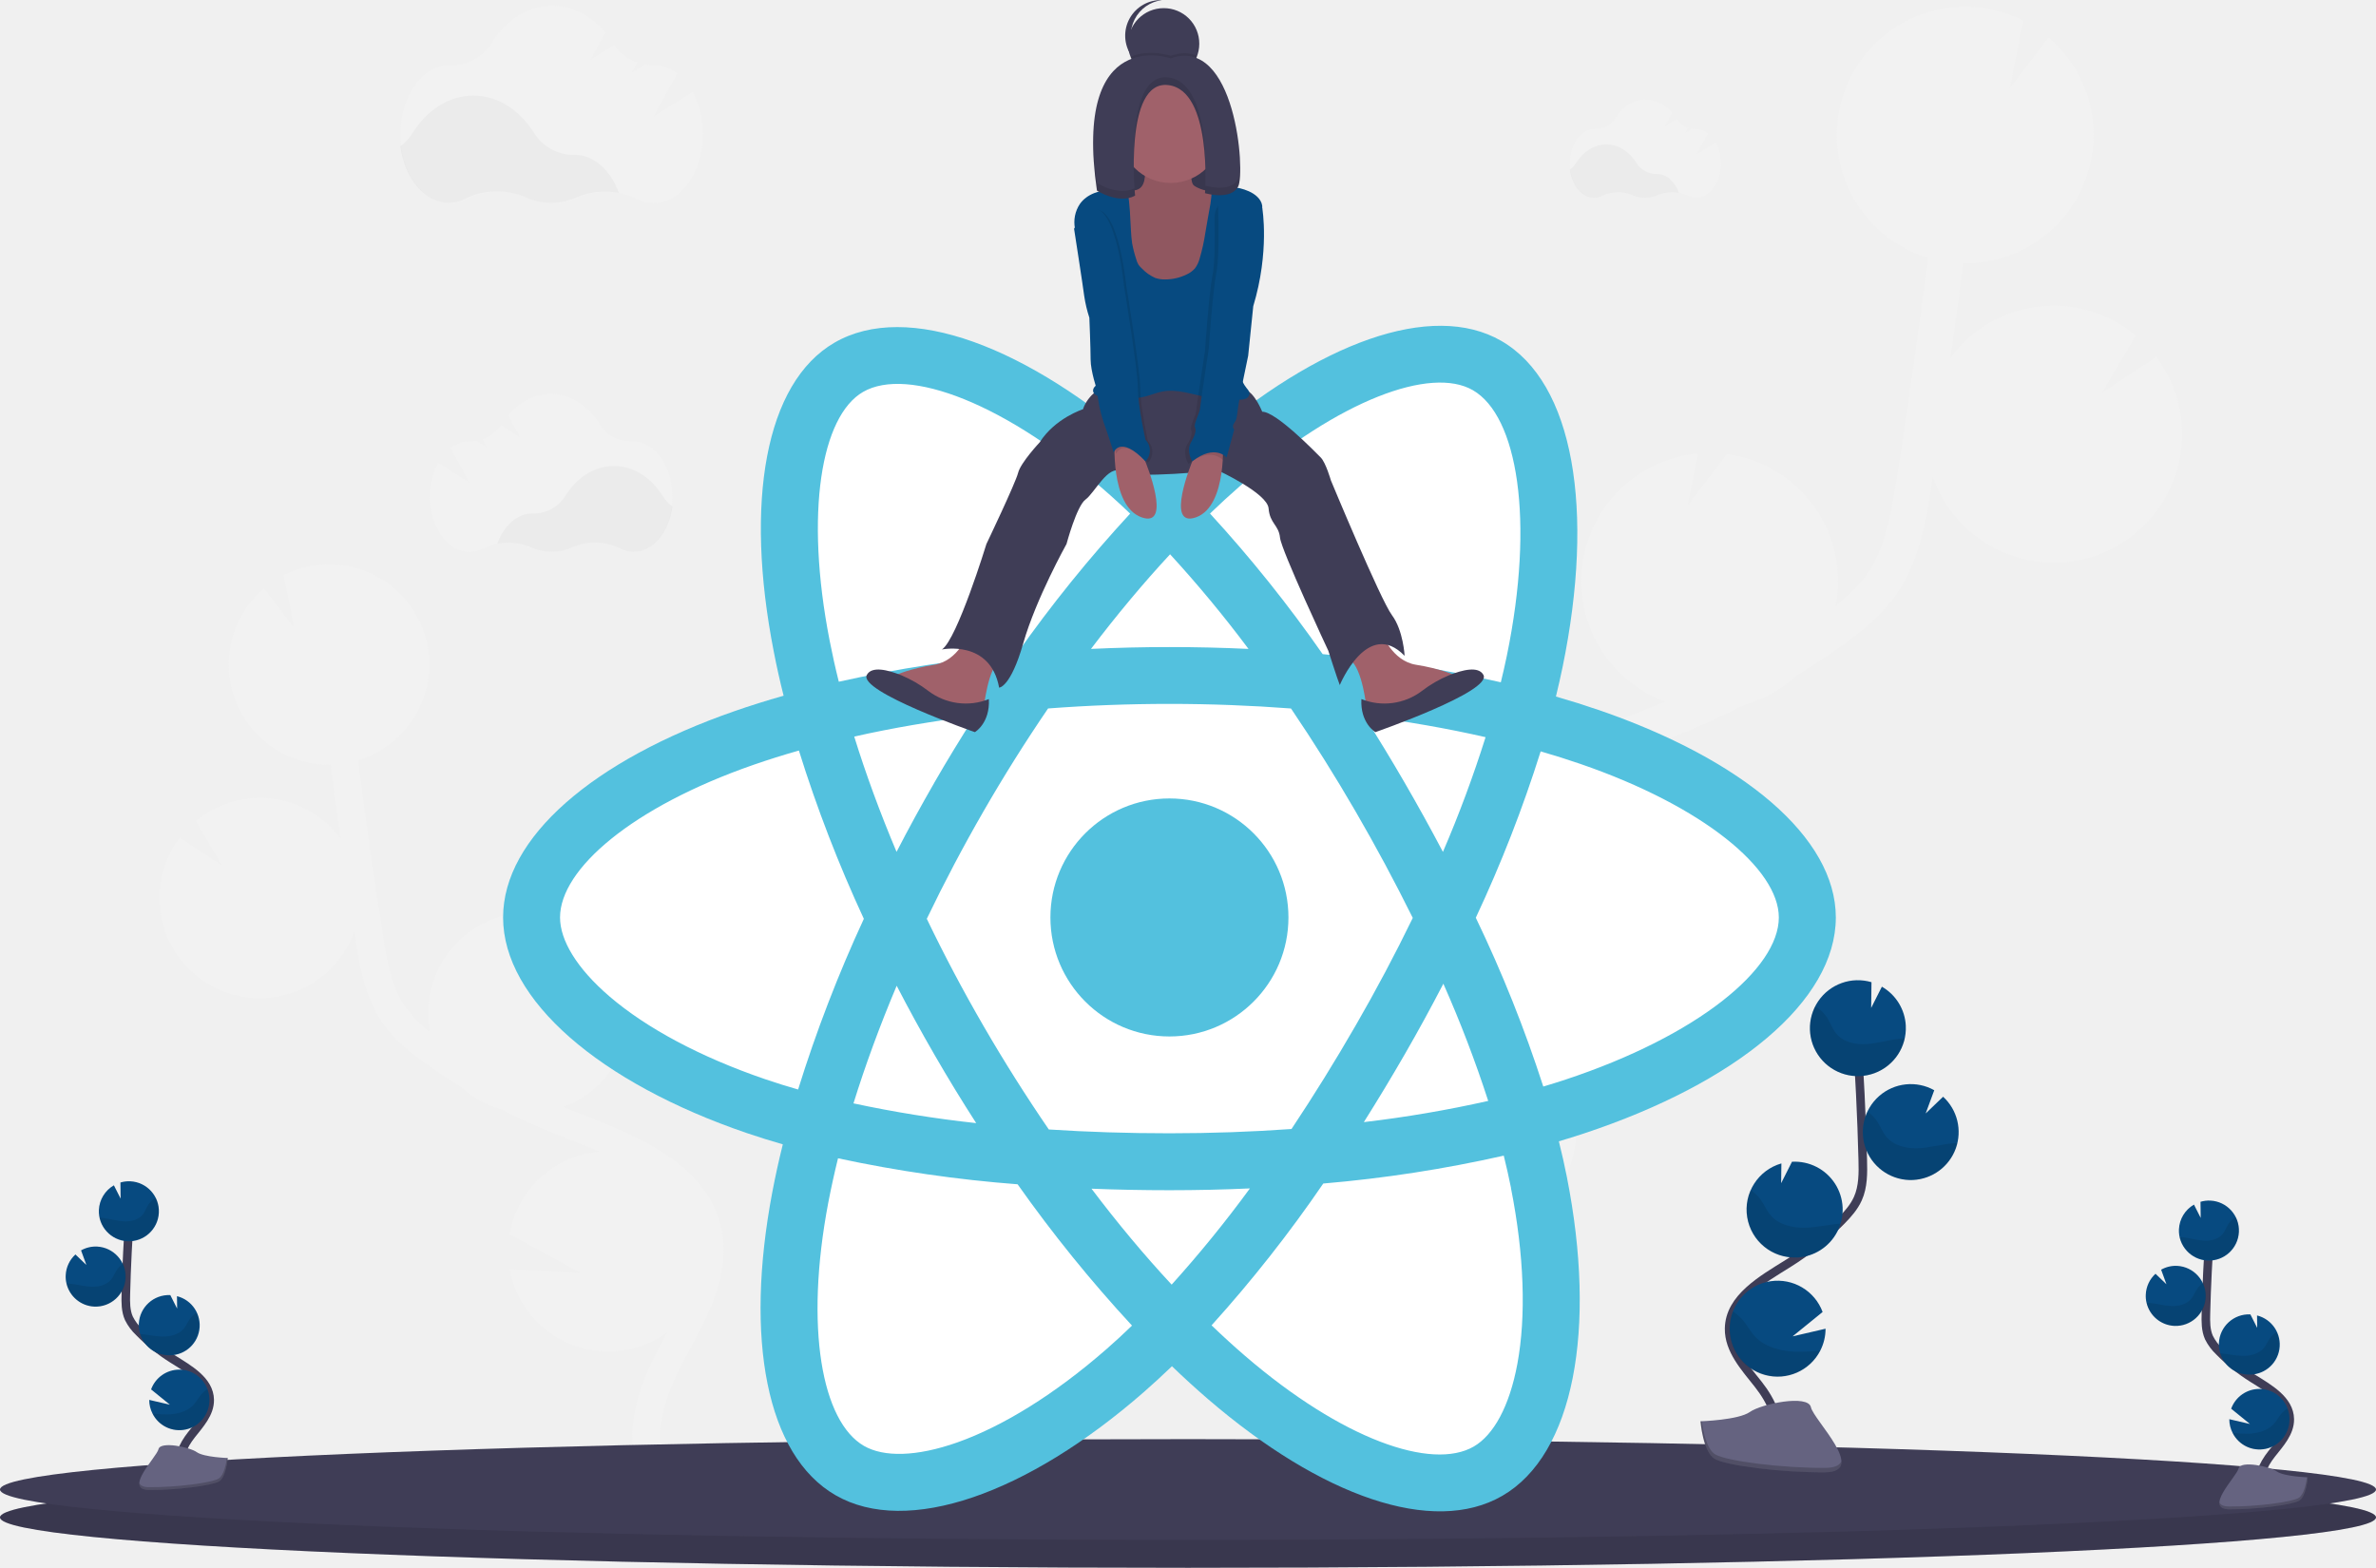
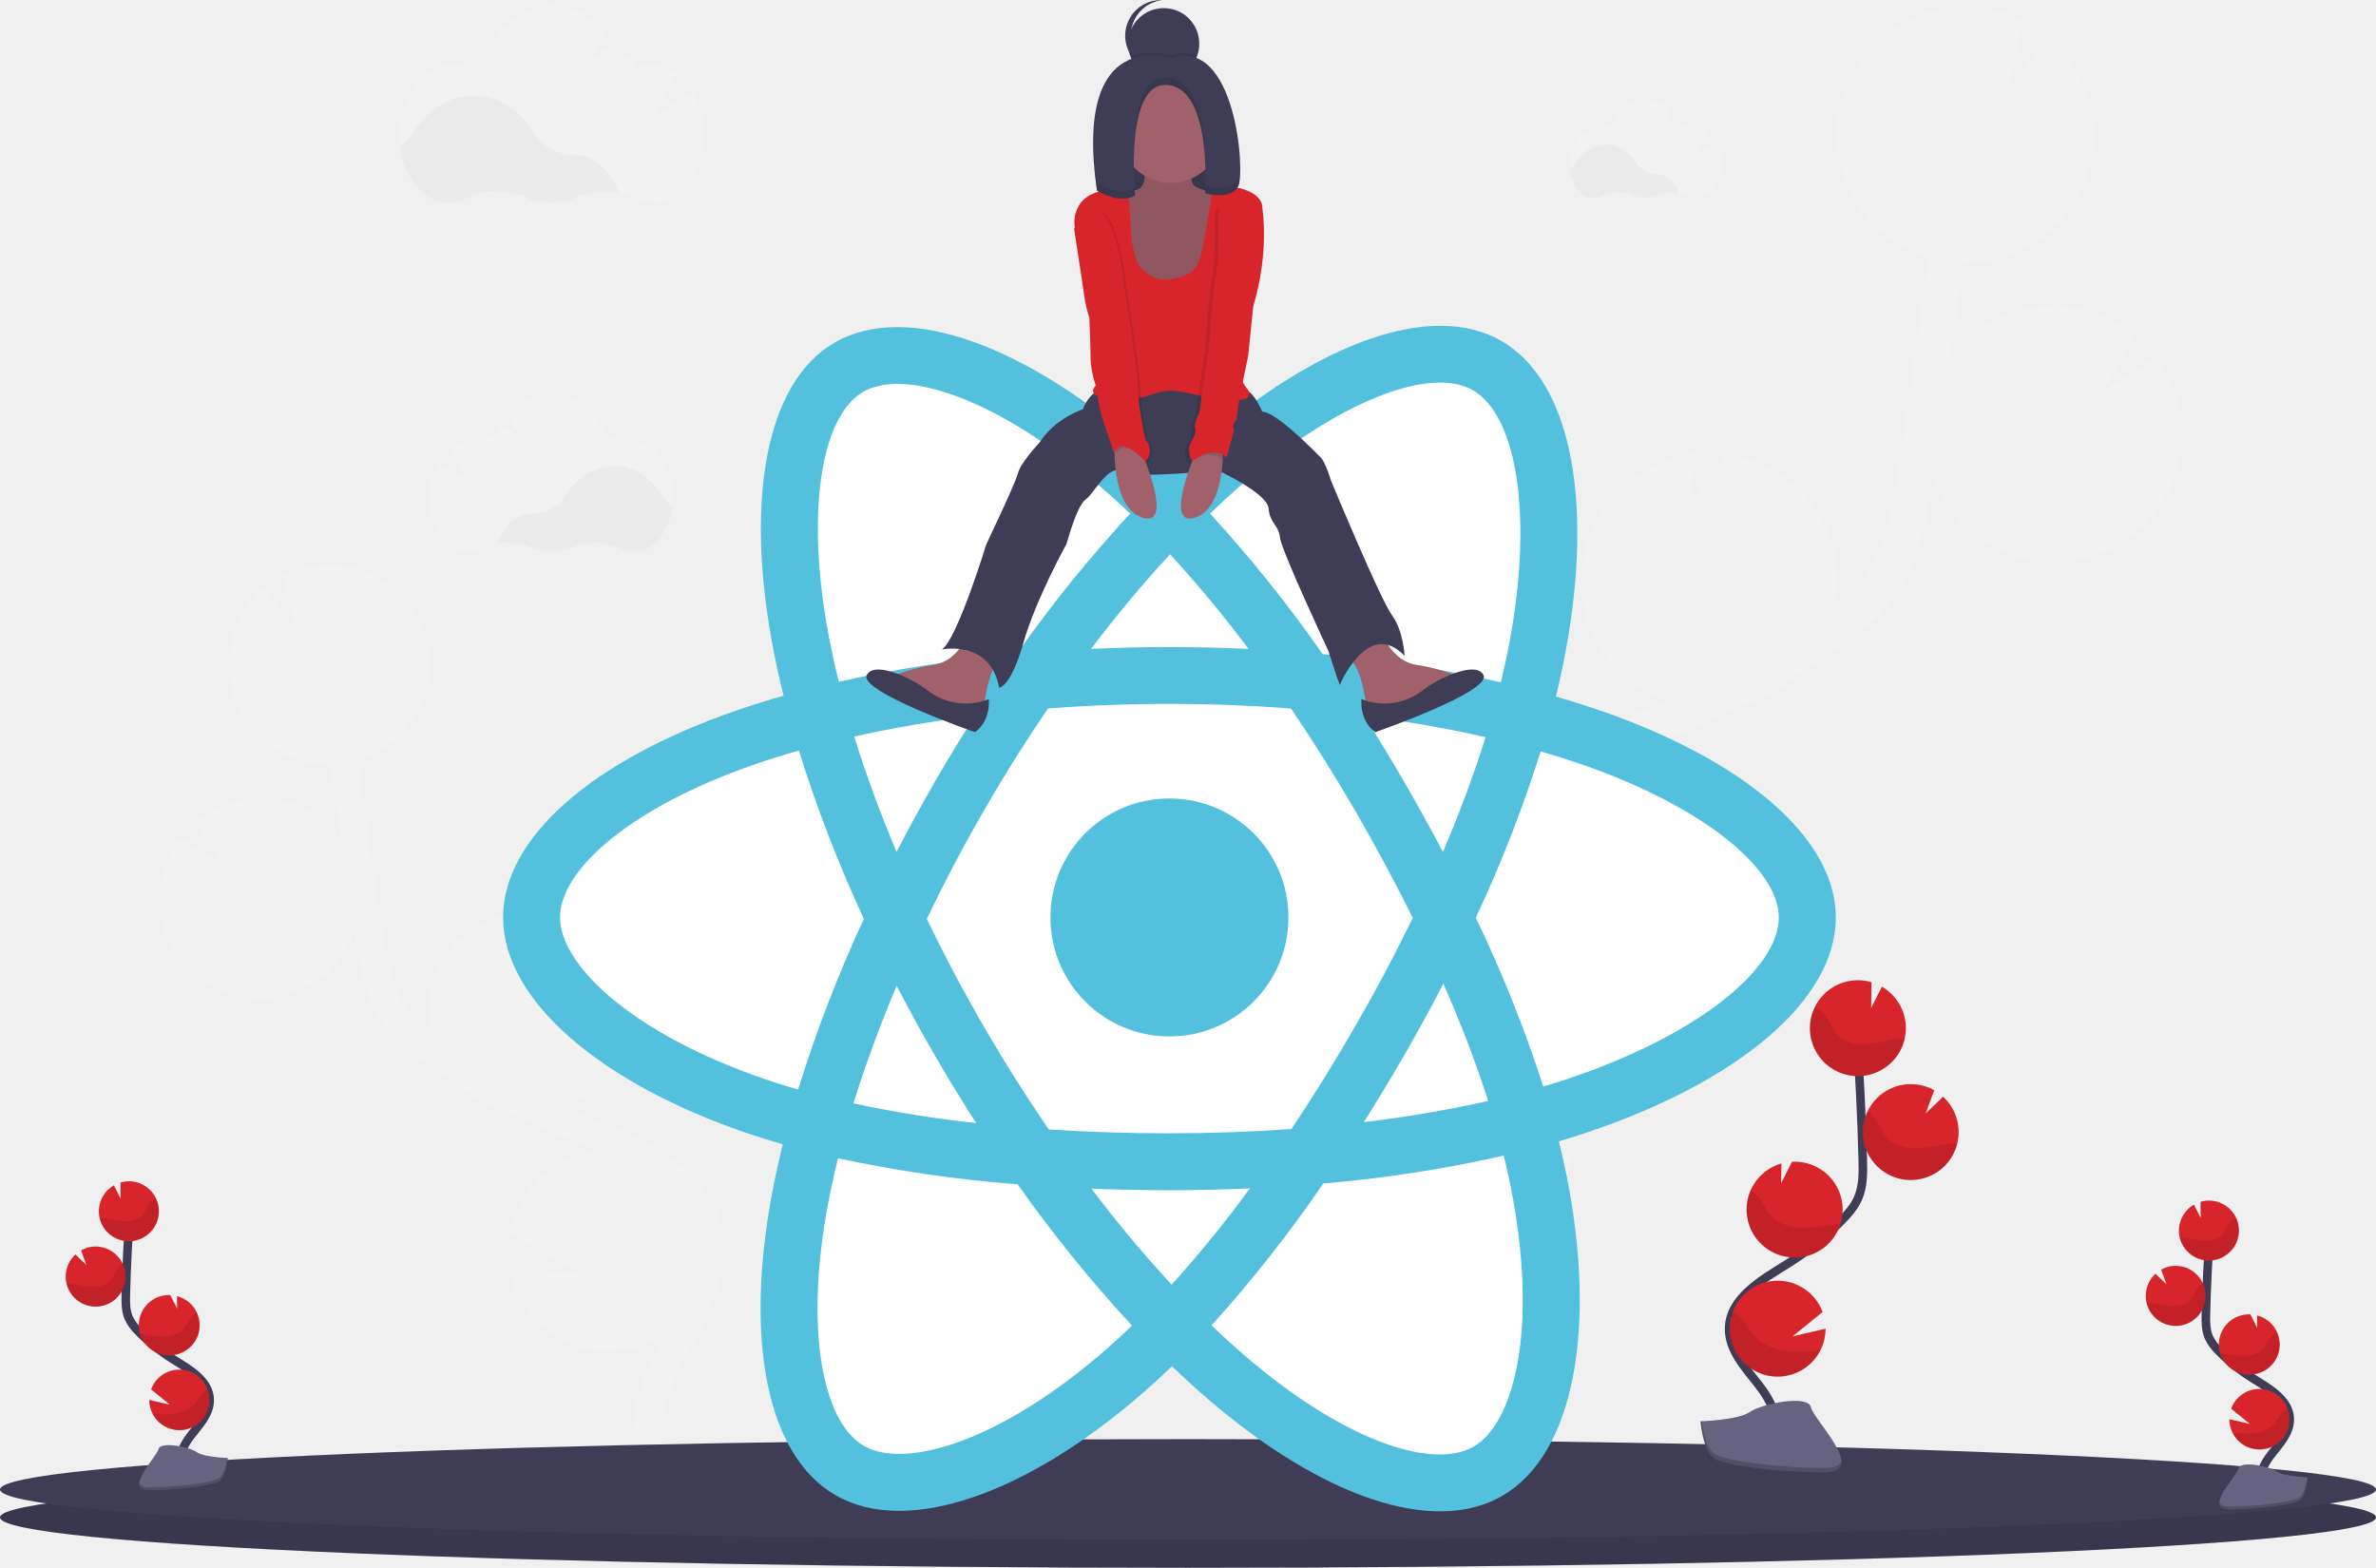
<svg xmlns="http://www.w3.org/2000/svg" data-name="Layer 1" width="1108" height="731.18" viewBox="0 0 1108 731.18">
  <path d="M767.68 330.79l6.89-2.7c.66-.26 1.31-.54 2-.81a59.85 59.85 0 0115.28-115.77l-4.8 24.2 18.22-23.92h.16a59.87 59.87 0 0151.16 67.45c-.15 1.13-.39 2.23-.6 3.34 5.61-4.43 10.87-9.32 14.81-15 8-11.54 10.71-25.76 13.47-43.17 5.47-34.48 10.4-69.34 14.84-104.18a59.83 59.83 0 01-42-65.36c.25-1.82.6-3.59 1-5.34.1-.44.2-.88.31-1.31.43-1.69.91-3.35 1.47-5 .09-.27.21-.52.3-.78.5-1.37 1-2.72 1.65-4 .22-.5.44-1 .67-1.47a57.69 57.69 0 012.22-4.19c.27-.45.56-.88.83-1.33.62-1 1.27-2 1.94-2.93.36-.5.71-1 1.08-1.49l.27-.39a59.81 59.81 0 0174.64-17l-6.24 31.49 18-23.64a59.5 59.5 0 0116.32 68.62h.07c-.17.4-.38.78-.55 1.18-.33.74-.67 1.47-1 2.2-.46.93-1 1.84-1.45 2.74-.38.68-.75 1.36-1.16 2-.59 1-1.23 1.9-1.87 2.83-.38.54-.73 1.1-1.12 1.63-1 1.39-2.12 2.72-3.26 4-.4.45-.83.86-1.25 1.3-.81.86-1.62 1.71-2.48 2.52-.53.5-1.09 1-1.64 1.46-.79.7-1.6 1.38-2.43 2-.59.47-1.19.92-1.79 1.36a77.101 77.101 0 01-4.45 2.96c-1 .61-2.05 1.17-3.1 1.72-.53.27-1 .57-1.59.83-1.58.77-3.2 1.48-4.85 2.11-.31.12-.64.21-.95.32-1.38.5-2.77 1-4.18 1.35-.61.17-1.23.31-1.85.46-1.15.28-2.31.54-3.48.76q-1 .18-2.07.33c-1.15.17-2.31.3-3.48.4-.69.06-1.37.12-2.07.16-1.26.06-2.53.07-3.8.06a2.08 2.08 0 00-.25 0q-2.82 22-5.92 44a59.82 59.82 0 0186.4-10.32l-15.68 26.58 25.21-16.59a59.68 59.68 0 0111.5 44.16 58.76 58.76 0 01-4.5 15.94 59.83 59.83 0 01-111.19-4c-.23 1.48-.45 3-.68 4.46-2.44 15.35-5.47 34.46-16.23 50-7.29 10.56-17.33 18.36-27.09 25.22q-9.52 6.7-19.48 12.77a59.85 59.85 0 01-24.53 13.74q-16 8.19-32.69 14.81l-6.95 2.72c-6.25 2.44-12.65 4.94-19 7.6 1 .09 2 .17 3 .3a59.9 59.9 0 0150.86 49.05l-42.31 23.11 42.18-1.89A59.16 59.16 0 01797 450.13a59.87 59.87 0 01-82.7 11.74l2.1 3.91c1.4 2.58 2.78 5.15 4.12 7.7 18.33 34.74 19.66 64.74 3.75 84.49l-13-10.45c15.49-19.22 3.2-49.77-5.5-66.27-1.32-2.5-2.68-5-4-7.56-11.77-21.83-25.12-46.57-19.77-72.9 8-39.7 51.05-56.5 85.68-70zM269.6 519.01l-5.38-2.11c-.52-.2-1-.43-1.54-.63a46.75 46.75 0 00-11.94-90.42l3.75 18.9-14.22-18.68h-.13a46.76 46.76 0 00-40 52.68c.12.89.31 1.74.47 2.61a55.84 55.84 0 01-11.56-11.73c-6.23-9-8.37-20.12-10.53-33.71-4.23-26.93-8.07-54.15-11.52-81.33a46.72 46.72 0 0032.77-51.05c-.2-1.42-.47-2.8-.79-4.17l-.24-1a48.36 48.36 0 00-1.15-3.88c-.07-.21-.16-.41-.24-.61a48.24 48.24 0 00-1.28-3.15c-.18-.38-.35-.77-.53-1.15-.54-1.11-1.11-2.2-1.73-3.26-.21-.36-.44-.7-.65-1-.49-.78-1-1.55-1.52-2.29-.28-.39-.55-.79-.84-1.17l-.21-.3a46.76 46.76 0 00-58.29-13.32l4.88 24.6-14.07-18.46a46.48 46.48 0 00-12.75 53.59h-.05c.13.31.29.61.43.92.26.58.52 1.15.8 1.72q.54 1.08 1.14 2.13c.29.54.58 1.07.9 1.59.46.75 1 1.48 1.46 2.21.3.42.57.86.88 1.27.8 1.08 1.65 2.12 2.54 3.13.31.35.65.67 1 1 .63.67 1.27 1.33 1.94 2 .41.4.85.77 1.28 1.14q.93.83 1.89 1.59c.46.36.93.71 1.4 1.06.68.49 1.37 1 2.06 1.41.47.31.94.61 1.42.9.79.48 1.6.91 2.42 1.34.42.22.82.45 1.24.66 1.24.6 2.5 1.15 3.79 1.64.24.1.5.16.74.25 1.07.39 2.16.75 3.27 1.06.47.13 1 .24 1.44.35.9.22 1.8.43 2.72.6l1.61.26c.9.13 1.81.23 2.72.31.54.05 1.07.09 1.62.12 1 .05 2 .06 3 .05h.19q2.2 17.22 4.62 34.41a46.71 46.71 0 00-67.48-8.14l12.14 20.64-19.68-12.95a46.57 46.57 0 00-9 34.49 45.8 45.8 0 003.53 12.46 46.73 46.73 0 0086.84-3.12c.18 1.15.35 2.32.53 3.48 1.9 12 4.27 26.92 12.67 39.08 5.7 8.24 13.54 14.33 21.16 19.69q7.44 5.24 15.21 10a46.88 46.88 0 0019.16 10.74c8.32 4.26 16.84 8.14 25.54 11.56l5.42 2.13c4.88 1.9 9.88 3.85 14.81 5.93-.78.07-1.57.13-2.36.24a46.77 46.77 0 00-39.72 38.27l33 18-32.94-1.47a46.78 46.78 0 0073.57 29.2c-.55 1-1.09 2-1.64 3.05-1.09 2-2.17 4-3.22 6-14.31 27.13-15.35 50.57-2.92 66l10.13-8.16c-12.1-15-2.5-38.87 4.3-51.76 1-1.95 2.09-3.92 3.16-5.9 9.19-17 19.61-36.37 15.46-56.94-6.21-30.94-39.86-44.02-66.9-54.6z" fill="#f2f2f2" />
  <ellipse cx="554" cy="707.68" rx="554" ry="23.5" fill="#3f3d56" />
  <ellipse cx="554" cy="707.68" rx="554" ry="23.5" opacity=".1" />
  <ellipse cx="554" cy="694.68" rx="554" ry="23.5" fill="#3f3d56" />
  <path d="M85 686.32c-3-5.51.4-12.26 4.28-17.18s8.61-10 8.51-16.29c-.14-9-9.7-14.31-17.33-19.08a84.78 84.78 0 01-15.56-12.51 23 23 0 01-4.78-6.4c-1.58-3.52-1.53-7.52-1.43-11.38q.5-19.26 1.9-38.48" fill="none" stroke="#3f3d56" stroke-miterlimit="10" stroke-width="4" />
-   <path d="M46.11 564.29a14 14 0 017-11.49l3.14 6.21-.09-7.52a13.86 13.86 0 014.62-.56 14 14 0 11-14.67 13.36zm25.03 95a14 14 0 0026.5-5.76 13.82 13.82 0 00-.91-5.69 14 14 0 00-26.27.15l8.77 7.13-9.64-2.24a13.89 13.89 0 001.55 6.41zm6.93-27.25a14 14 0 004.46-27.54l.07 5.79-3.18-6.29a14.04 14.04 0 00-1.31 28.05zM44 609.37a14.016 14.016 0 001.32-28 13.88 13.88 0 00-7.52 1.78l2.48 6.8-5.11-4.9a14 14 0 00-4.53 9.69 13.33 13.33 0 00.36 3.85 14 14 0 0013 10.78z" fill="#074a80" />
+   <path d="M46.11 564.29a14 14 0 017-11.49l3.14 6.21-.09-7.52a13.86 13.86 0 014.62-.56 14 14 0 11-14.67 13.36zm25.03 95a14 14 0 0026.5-5.76 13.82 13.82 0 00-.91-5.69 14 14 0 00-26.27.15l8.77 7.13-9.64-2.24a13.89 13.89 0 001.55 6.41zm6.93-27.25a14 14 0 004.46-27.54l.07 5.79-3.18-6.29a14.04 14.04 0 00-1.31 28.05zM44 609.37a14.016 14.016 0 001.32-28 13.88 13.88 0 00-7.52 1.78l2.48 6.8-5.11-4.9a14 14 0 00-4.53 9.69 13.33 13.33 0 00.36 3.85 14 14 0 0013 10.78z" fill="#d8252c" />
  <path d="M48 568.03c3.24.36 6.39 1.37 9.64 1.57s6.82-.58 8.88-3.1c1.11-1.37 1.66-3.09 2.59-4.57a10.08 10.08 0 013.54-3.33 14 14 0 11-26.24 9.32c.53.02 1.06.06 1.59.11zm-4 41.34a14 14 0 0013.35-20 10.4 10.4 0 00-2.82 2.83c-1 1.51-1.61 3.25-2.78 4.64-2.19 2.57-5.92 3.41-9.31 3.25s-6.66-1.11-10-1.42c-.47 0-.94-.08-1.41-.09A14 14 0 0044 609.37zm34.07 22.67a14 14 0 0013.47-19.76 11.36 11.36 0 00-3 2.85c-1.09 1.54-1.77 3.31-3 4.73-2.36 2.64-6.34 3.57-9.93 3.48s-6.82-.93-10.28-1.19a14 14 0 0012.74 9.89zm-6.93 27.25a14 14 0 0026.5-5.76 13.82 13.82 0 00-.91-5.69 14 14 0 00-3.08 2.74c-1.34 1.63-2.21 3.47-3.76 5-2.87 2.82-7.5 4-11.62 4.09a62.35 62.35 0 01-7.13-.38z" opacity=".1" />
  <path d="M106.19 679.98s-11.08-.34-14.41-2.72-17-5.22-17.87-1.4-16.65 19-4.14 19.06 29.06-2 32.39-4 4.03-10.94 4.03-10.94z" fill="#656380" />
  <path d="M69.54 693.59c12.51.1 29.06-2 32.4-4 2.53-1.54 3.54-7.09 3.88-9.65h.37s-.7 8.93-4 11-19.89 4.08-32.39 4c-3.61 0-4.86-1.31-4.79-3.22.47 1.13 1.85 1.87 4.53 1.87z" opacity=".2" />
  <path d="M1055 695.32c-3-5.51.4-12.26 4.28-17.18s8.61-10 8.51-16.29c-.14-9-9.7-14.31-17.33-19.08a84.78 84.78 0 01-15.56-12.51 23 23 0 01-4.78-6.4c-1.58-3.52-1.53-7.52-1.43-11.38q.49-19.26 1.9-38.48" fill="none" stroke="#3f3d56" stroke-miterlimit="10" stroke-width="4" />
-   <path d="M1016.11 573.29a14 14 0 017-11.49l3.14 6.21-.09-7.52a13.86 13.86 0 014.62-.56 14 14 0 11-14.68 13.36zm25.03 95a14 14 0 0026.5-5.76 13.82 13.82 0 00-.91-5.69 14 14 0 00-26.27.15l8.77 7.13-9.64-2.24a13.89 13.89 0 001.55 6.41zm6.93-27.25a14 14 0 004.46-27.54l.07 5.79-3.18-6.29a14.04 14.04 0 00-1.31 28.05zM1014 618.37a14.016 14.016 0 001.32-28 13.88 13.88 0 00-7.52 1.78l2.48 6.8-5.11-4.9a14 14 0 00-4.53 9.69 13.33 13.33 0 00.36 3.85 14 14 0 0013 10.78z" fill="#074a80" />
+   <path d="M1016.11 573.29a14 14 0 017-11.49l3.14 6.21-.09-7.52a13.86 13.86 0 014.62-.56 14 14 0 11-14.68 13.36zm25.03 95a14 14 0 0026.5-5.76 13.82 13.82 0 00-.91-5.69 14 14 0 00-26.27.15l8.77 7.13-9.64-2.24a13.89 13.89 0 001.55 6.41zm6.93-27.25a14 14 0 004.46-27.54l.07 5.79-3.18-6.29a14.04 14.04 0 00-1.31 28.05zM1014 618.37a14.016 14.016 0 001.32-28 13.88 13.88 0 00-7.52 1.78l2.48 6.8-5.11-4.9a14 14 0 00-4.53 9.69 13.33 13.33 0 00.36 3.85 14 14 0 0013 10.78z" fill="#d8252c" />
  <path d="M1018 577.03c3.24.36 6.39 1.37 9.64 1.57s6.82-.58 8.88-3.1c1.11-1.37 1.66-3.09 2.59-4.57a10.08 10.08 0 013.54-3.33 14 14 0 11-26.24 9.32c.53.02 1.06.06 1.59.11zm-4 41.34a14 14 0 0013.35-20 10.4 10.4 0 00-2.82 2.83c-1 1.51-1.61 3.25-2.78 4.64-2.19 2.57-5.92 3.41-9.31 3.25s-6.66-1.11-10-1.42c-.47 0-.94-.08-1.41-.09a14 14 0 0012.97 10.79zm34.07 22.67a14 14 0 0013.47-19.76 11.36 11.36 0 00-3 2.85c-1.09 1.54-1.77 3.31-3 4.73-2.36 2.64-6.34 3.57-9.93 3.48s-6.82-.93-10.28-1.19a14 14 0 0012.74 9.89zm-6.93 27.25a14 14 0 0026.5-5.76 13.82 13.82 0 00-.91-5.69 14 14 0 00-3.08 2.74c-1.34 1.63-2.21 3.47-3.76 5-2.87 2.82-7.5 4-11.62 4.09a62.35 62.35 0 01-7.13-.38z" opacity=".1" />
  <path d="M1076.19 688.98s-11.08-.34-14.41-2.72-17-5.22-17.87-1.4-16.65 19-4.14 19.06 29.06-2 32.39-4 4.03-10.94 4.03-10.94z" fill="#656380" />
  <path d="M1039.54 702.59c12.51.1 29.06-2 32.4-4 2.53-1.54 3.54-7.09 3.88-9.65h.37s-.7 8.93-4 11-19.89 4.08-32.39 4c-3.61 0-4.86-1.31-4.79-3.22.47 1.13 1.85 1.87 4.53 1.87z" opacity=".2" />
  <path d="M745.57 331.15q-9.92-3.4-20-6.3 1.66-6.79 3.09-13.65c15.14-73.51 5.24-132.73-28.57-152.22-32.42-18.7-85.44.8-139 47.39q-7.92 6.92-15.47 14.2-5.07-4.85-10.3-9.51c-56.11-49.83-112.32-70.82-146.14-51.27-32.39 18.75-42 74.42-28.35 144.09q2 10.35 4.59 20.58c-7.95 2.26-15.64 4.67-23 7.24-65.79 22.89-107.81 58.89-107.81 96.18 0 38.51 45.11 77.14 113.64 100.56q8.34 2.83 16.8 5.26-2.74 11-4.88 22.18c-13 68.46-2.84 122.82 29.46 141.45 33.37 19.26 89.37-.54 143.89-48.2 4.31-3.77 8.63-7.77 13-11.95q8.18 7.89 16.79 15.32c52.82 45.45 105 63.81 137.26 45.12 33.33-19.29 44.16-77.69 30.1-148.73q-1.6-8.14-3.73-16.61 5.91-1.74 11.56-3.61c71.24-23.6 117.6-61.76 117.6-100.79 0-37.43-43.38-73.62-110.5-96.73z" fill="#53c1de" />
  <path d="M730.12 503.47c-3.4 1.13-6.88 2.21-10.44 3.27a621.6 621.6 0 00-31.47-78.73 623.06 623.06 0 0030.25-77.58c6.35 1.84 12.53 3.78 18.47 5.83 57.51 19.79 92.59 49.06 92.59 71.62 0 24-37.89 55.21-99.4 75.59zm-25.52 50.58c6.22 31.41 7.1 59.81 3 82-3.7 19.95-11.14 33.25-20.34 38.58-19.59 11.33-61.47-3.4-106.64-42.27q-7.77-6.69-15.63-14.25a624.23 624.23 0 0052.09-66.14 620.2 620.2 0 0084.17-13q1.9 7.68 3.37 15zM446.48 672.69c-19.14 6.76-34.38 6.95-43.59 1.64-19.6-11.31-27.75-55-16.63-113.5q2-10.37 4.53-20.63a625.79 625.79 0 0083.75 12.13 645.09 645.09 0 0053.35 65.9q-5.79 5.61-11.84 10.91c-24.11 21.08-48.28 36-69.57 43.55zm-89.64-169.37c-30.31-10.36-55.33-23.82-72.49-38.5-15.41-13.2-23.19-26.31-23.19-36.94 0-22.63 33.74-51.5 90-71.11q10.6-3.69 21.39-6.73a637.08 637.08 0 0030.29 78.48 646.29 646.29 0 00-30.66 79.6q-7.74-2.21-15.34-4.8zm30.05-204.54c-11.68-59.69-3.93-104.72 15.59-116 20.79-12 66.76 5.12 115.22 48.15 3.1 2.75 6.21 5.63 9.32 8.6a635.89 635.89 0 00-52.93 65.52 648.42 648.42 0 00-82.93 12.89q-2.39-9.52-4.27-19.15zM655 364.97q-9.11-15.74-18.89-31.08c19.83 2.51 38.82 5.83 56.66 9.91a565.54 565.54 0 01-19.89 53.51q-8.61-16.35-17.88-32.34zM545.64 258.5a569.3 569.3 0 0136.57 44.14q-36.71-1.73-73.45 0c12.07-15.92 24.44-30.72 36.88-44.13zm-110 106.65q-9.15 15.87-17.55 32.14c-7.73-18.33-14.34-36.36-19.74-53.77 17.73-4 36.64-7.21 56.34-9.68q-9.92 15.44-19.07 31.31zm19.61 158.65a564.64 564.64 0 01-57.25-9.21c5.49-17.71 12.25-36.13 20.15-54.86q8.43 16.29 17.61 32.16 9.34 16.19 19.47 31.91zm91.14 75.33c-12.6-13.54-25.15-28.54-37.39-44.75q17.85.71 36.36.71 19 0 37.51-.84a563.94 563.94 0 01-36.5 44.88zm126.69-140.35A562.82 562.82 0 01694 513.44a561.35 561.35 0 01-58 9.89q9.85-15.63 19.08-31.63 9.38-16.26 18-32.92zm-41 19.66q-14.12 24.52-29.81 48.1c-18.44 1.32-37.49 2-56.91 2s-38.15-.6-56.27-1.78q-16.09-23.5-30.39-48.17t-26.51-50.08q12.27-25.53 26.43-50.1 14.14-24.56 30.13-48c18.49-1.4 37.43-2.13 56.59-2.13s38.22.74 56.69 2.14q15.81 23.37 30 47.81t26.79 49.87q-12.45 25.62-26.71 50.3zm54.77-296.46c20.81 12 28.9 60.4 15.83 123.87q-1.29 6.19-2.8 12.35a635.74 635.74 0 00-83.09-13.13 625.16 625.16 0 00-52.53-65.56q7-6.74 14.29-13.11c45.88-39.93 88.76-55.69 108.3-44.42z" fill="#fff" />
  <path d="M545.34 372.38a55.5 55.5 0 11-55.5 55.5 55.49 55.49 0 0155.5-55.5" fill="#53c1de" />
  <path d="M559.26 20.4a16.6 16.6 0 11-16.6-16.6 16.52 16.52 0 0116.6 16.6z" fill="#3f3d56" />
  <path d="M529.4 24.59A16.62 16.62 0 01541.89.05a16.6 16.6 0 101.41 33.07 16.6 16.6 0 01-13.9-8.53zm-7.49 18.93h44.47v69.37h-44.47z" fill="#3f3d56" />
  <path opacity=".1" d="M521.91 43.52h44.47v69.37h-44.47z" />
  <path d="M451.66 295.2s-4.75 13.05-16 14.83-17.79 4.74-17.79 4.74l26.68 17.19 14.23-1.78s1.78-18.38 7.71-22.53-14.83-12.45-14.83-12.45zm192.68 0s4.75 13.05 16 14.83 17.79 4.74 17.79 4.74l-26.68 17.19-14.23-1.78s-1.78-18.38-7.71-22.53 14.83-12.45 14.83-12.45z" fill="#a0616a" />
  <path d="M514.5 180.18s-7.11 3.56-9.48 10.68c0 0-13 4.15-20.16 15.41 0 0-8.9 9.49-10.08 14.23S460 253.7 460 253.7s-13.64 44.47-20.75 49.21c0 0 22.53-4.74 26.68 17.79 0 0 5.33 0 11.26-20.75s20.16-46.25 20.16-46.25 4.74-17.78 8.89-20.75 10.67-16.6 16.6-13 45.06-.6 45.06-.6 23.1 10.64 23.68 17.75 4.74 7.71 5.33 13.64 22.53 52.76 22.53 52.76 4.15 13 5.34 16c0 0 13-31.42 30.24-13.63 0 0-.6-11.86-5.93-19s-28.46-62.84-28.46-62.84-2.37-8.3-4.74-10.67-20.76-21.35-27.28-21.35c0 0-3.55-8.89-7.7-10.08zm-53.36 145.85a28.89 28.89 0 01-28.22-3.79 56.37 56.37 0 00-12.59-7.3c-6.29-2.54-13.81-4.42-16.1-.17-4.15 7.71 50.39 26.68 50.39 26.68s7.12-4.15 6.52-15.42zm173.72 0a28.89 28.89 0 0028.22-3.79 56.37 56.37 0 0112.59-7.3c6.29-2.54 13.81-4.42 16.1-.17 4.15 7.71-50.39 26.68-50.39 26.68s-7.12-4.15-6.52-15.42z" fill="#3f3d56" />
  <path d="M533.88 82.67c-.22 2.06-.9 4.29-2.66 5.38-1.44.9-3.26.83-4.92 1.17a11.46 11.46 0 00-7.82 6.77 17.51 17.51 0 00-.75 10.55 39.22 39.22 0 001.52 5.06c1.74 4.92 3.84 9.8 7.09 13.89a59 59 0 009.3 8.77c2.11 1.72 4.29 3.47 6.89 4.28a21.75 21.75 0 005.4.72c2.25.1 4.65.17 6.6-.95 3-1.73 3.89-5.55 5.52-8.62 1.38-2.6 3.44-4.81 4.73-7.46a29.49 29.49 0 002-6.52l2.77-12.3c1-4.47 1.92-9.51-.59-13.34a2.28 2.28 0 00-.74-.77 2.79 2.79 0 00-1.52-.15 16.44 16.44 0 01-9.15-2.09 3.93 3.93 0 01-1.15-.9 4.72 4.72 0 01-.7-2.12 22.2 22.2 0 00-1.28-4.45 3 3 0 00-.87-1.34 3.15 3.15 0 00-1.41-.47 114.47 114.47 0 00-12.93-1.35c-1.42-.07-3.56-.64-4.54.62s-.67 4.12-.79 5.62z" fill="#a0616a" />
  <path d="M533.88 82.67c-.22 2.06-.9 4.29-2.66 5.38-1.44.9-3.26.83-4.92 1.17a11.46 11.46 0 00-7.82 6.77 17.51 17.51 0 00-.75 10.55 39.22 39.22 0 001.52 5.06c1.74 4.92 3.84 9.8 7.09 13.89a59 59 0 009.3 8.77c2.11 1.72 4.29 3.47 6.89 4.28a21.75 21.75 0 005.4.72c2.25.1 4.65.17 6.6-.95 3-1.73 3.89-5.55 5.52-8.62 1.38-2.6 3.44-4.81 4.73-7.46a29.49 29.49 0 002-6.52l2.77-12.3c1-4.47 1.92-9.51-.59-13.34a2.28 2.28 0 00-.74-.77 2.79 2.79 0 00-1.52-.15 16.44 16.44 0 01-9.15-2.09 3.93 3.93 0 01-1.15-.9 4.72 4.72 0 01-.7-2.12 22.2 22.2 0 00-1.28-4.45 3 3 0 00-.87-1.34 3.15 3.15 0 00-1.41-.47 114.47 114.47 0 00-12.93-1.35c-1.42-.07-3.56-.64-4.54.62s-.67 4.12-.79 5.62z" opacity=".1" />
-   <path d="M525.85 89.74a26.93 26.93 0 00-7.13-1.12c-5.72-.14-11.84 1.83-15.14 6.5a15.34 15.34 0 00-2.29 11.47 23.57 23.57 0 005.2 10.66 32 32 0 014 5.24c1.58 3 1.63 6.59 2.06 10 1 8.12 4.46 15.75 5.83 23.82s.19 17.42-6.18 22.55c-1.07.86-2.37 1.77-2.46 3.14-.14 2.19 2.71 3.12 4.9 3.33 6.55.62 13.27 1.23 19.63-.46 2.63-.7 5.17-1.79 7.85-2.29 6.8-1.27 13.64 1.34 20.45 2.59a90.61 90.61 0 0014.91 1.21 7.94 7.94 0 003.43-.45 2.75 2.75 0 001.74-2.74 4.76 4.76 0 00-1.18-2c-3.44-4.25-4.49-9.9-5.43-15.29l-3.15-18.11c-1.69-9.68-3.26-20.2 1.32-28.89 3.29-6.25 9.36-10.65 12.83-16.8a9.84 9.84 0 001.55-6.28c-.52-3.09-3.31-5.3-6.17-6.59a23.21 23.21 0 00-17.42-.64c.1 4.33-1 8.71-1.71 13l-1.21 7a88.83 88.83 0 01-2.71 12.2 12.85 12.85 0 01-2.17 4.42 11.43 11.43 0 01-3.83 2.79 22.83 22.83 0 01-10.14 2.32 13.54 13.54 0 01-4.48-.69 19 19 0 01-6.17-4.34 10.11 10.11 0 01-1.63-1.77 9.93 9.93 0 01-1.11-2.67 55.42 55.42 0 01-1.91-7.48c-.3-1.94-.4-3.91-.54-5.87-.39-5.79-.39-12.19-1.54-17.76z" fill="#074a80" />
+   <path d="M525.85 89.74a26.93 26.93 0 00-7.13-1.12c-5.72-.14-11.84 1.83-15.14 6.5a15.34 15.34 0 00-2.29 11.47 23.57 23.57 0 005.2 10.66 32 32 0 014 5.24c1.58 3 1.63 6.59 2.06 10 1 8.12 4.46 15.75 5.83 23.82s.19 17.42-6.18 22.55c-1.07.86-2.37 1.77-2.46 3.14-.14 2.19 2.71 3.12 4.9 3.33 6.55.62 13.27 1.23 19.63-.46 2.63-.7 5.17-1.79 7.85-2.29 6.8-1.27 13.64 1.34 20.45 2.59a90.61 90.61 0 0014.91 1.21 7.94 7.94 0 003.43-.45 2.75 2.75 0 001.74-2.74 4.76 4.76 0 00-1.18-2c-3.44-4.25-4.49-9.9-5.43-15.29l-3.15-18.11c-1.69-9.68-3.26-20.2 1.32-28.89 3.29-6.25 9.36-10.65 12.83-16.8a9.84 9.84 0 001.55-6.28c-.52-3.09-3.31-5.3-6.17-6.59a23.21 23.21 0 00-17.42-.64c.1 4.33-1 8.71-1.71 13l-1.21 7a88.83 88.83 0 01-2.71 12.2 12.85 12.85 0 01-2.17 4.42 11.43 11.43 0 01-3.83 2.79 22.83 22.83 0 01-10.14 2.32 13.54 13.54 0 01-4.48-.69 19 19 0 01-6.17-4.34 10.11 10.11 0 01-1.63-1.77 9.93 9.93 0 01-1.11-2.67 55.42 55.42 0 01-1.91-7.48c-.3-1.94-.4-3.91-.54-5.87-.39-5.79-.39-12.19-1.54-17.76z" fill="#d8252c" />
  <path d="M519.84 204.49s-2.37 31.43 12.45 36.76 1.78-26.09 1.78-26.09l-4.75-9.48zm50.39 0s2.37 31.43-12.45 36.76-1.78-26.09-1.78-26.09l4.75-9.48z" fill="#a0616a" />
  <path d="M506.79 99.59l-4.74 7.71s4.15 26.68 4.74 31.42a62.2 62.2 0 002.38 10.08s.59 14.23.59 19.57 3 14.23 3 14.23a64.82 64.82 0 003 14.82c2.37 6.52 4.74 14.23 4.74 14.23s3-8.3 14.82 4.15a7.18 7.18 0 000-10.08s-3.55-16-3.55-24.31-6.53-48-6.53-48-4.24-45.12-18.45-33.82z" opacity=".1" />
-   <path d="M505.61 98.96l-4.74 7.71s4.15 26.68 4.74 31.42a61.84 61.84 0 002.39 10.08s.59 14.23.59 19.56 3 14.23 3 14.23a64.53 64.53 0 003 14.82c2.37 6.53 4.75 14.23 4.75 14.23s3-8.3 14.82 4.15a7.18 7.18 0 000-10.07s-3.56-16-3.56-24.31-6.52-48-6.52-48-4.24-45.09-18.47-33.82z" fill="#074a80" />
+   <path d="M505.61 98.96l-4.74 7.71s4.15 26.68 4.74 31.42a61.84 61.84 0 002.39 10.08s.59 14.23.59 19.56 3 14.23 3 14.23a64.53 64.53 0 003 14.82c2.37 6.53 4.75 14.23 4.75 14.23s3-8.3 14.82 4.15a7.18 7.18 0 000-10.07s-3.56-16-3.56-24.31-6.52-48-6.52-48-4.24-45.09-18.47-33.82z" fill="#d8252c" />
  <path d="M583.87 94.81l3 3.53s3.49 20.18-4.22 45.68l-2.37 23.12s-4.15 19.57-4.74 24.31-.59 5.33-1.78 7.11a2.29 2.29 0 000 3l-3.56 13s-5.33-6.52-16 1.78c0 0-3-4.74-.6-8.89s2.37-5.93 1.78-7.12 2.37-7.11 2.37-8.3 4.18-28.44 4.18-28.44 1.78-26.68 3.56-35.57c1.09-5.47 1.07-17.66.88-26.24-.19-8.94 10.63-13.78 17-7.5.15.16.33.31.5.53z" opacity=".1" />
-   <path d="M585.65 93.59l3 3.53s3.49 20.19-4.22 45.68l-2.37 23.12s-4.15 19.57-4.74 24.31-.6 5.34-1.78 7.12a2.28 2.28 0 000 3L572 213.39s-5.33-6.53-16 1.77c0 0-3-4.74-.59-8.89s2.37-5.93 1.78-7.11 2.37-7.12 2.37-8.3 4.15-28.46 4.15-28.46 1.78-26.68 3.56-35.58.59-35.57.59-35.57 9.49-6.52 17.79 2.34z" fill="#074a80" />
+   <path d="M585.65 93.59l3 3.53s3.49 20.19-4.22 45.68l-2.37 23.12s-4.15 19.57-4.74 24.31-.6 5.34-1.78 7.12a2.28 2.28 0 000 3L572 213.39s-5.33-6.53-16 1.77c0 0-3-4.74-.59-8.89s2.37-5.93 1.78-7.11 2.37-7.12 2.37-8.3 4.15-28.46 4.15-28.46 1.78-26.68 3.56-35.58.59-35.57.59-35.57 9.49-6.52 17.79 2.34z" fill="#d8252c" />
  <circle cx="545.92" cy="61.61" r="23.72" fill="#a0616a" />
  <path d="M558.29 26a16.6 16.6 0 01-31.09.44c9.26-3.73 18.72-.41 18.72-.41 4.73-1.66 8.83-1.51 12.37-.03z" opacity=".1" />
  <path d="M545.92 27.22s-45.65-16-34.38 61.66c0 0 10.08 6.52 17.78 2.37 0 0-5.33-53.95 15.42-51.58s17.19 50.4 17.19 50.4 11.86 3.55 15.42-3-1.19-70.48-31.43-59.85z" fill="#3f3d56" />
  <path d="M544.74 36.11c-14.24-1.62-16.2 23.27-16 39.05.17-15.69 2.81-37 16-35.49 14.81 1.69 17.24 26.66 17.41 40.8.17-12.98-1.25-42.51-17.41-44.36zm-33.2 49.21a159.38 159.38 0 01-1.77-20.53 152.12 152.12 0 001.77 24.09s10.08 6.52 17.78 2.37c0 0-.12-1.28-.26-3.43-7.67 3.87-17.52-2.5-17.52-2.5zm65.81-1.73c-3.32 6.08-13.83 3.41-15.25 3-.07 2.2-.17 3.52-.17 3.52s11.86 3.55 15.42-3c.73-1.34 1.11-5.13 1-10.2-.1 3.25-.45 5.68-1 6.68z" opacity=".1" />
  <path d="M826.73 672.96c4.74-8.78-.64-19.54-6.82-27.37s-13.73-16-13.57-26c.23-14.35 15.45-22.81 27.62-30.42a134.77 134.77 0 0024.79-19.93c3-3.05 5.87-6.31 7.62-10.21 2.52-5.6 2.45-12 2.29-18.12q-.79-30.71-3-61.34" fill="none" stroke="#3f3d56" stroke-miterlimit="10" stroke-width="4" />
-   <path d="M888.74 478.49a22.31 22.31 0 00-11.16-18.32l-5 9.9.15-12a22.37 22.37 0 1016 20.41zm-39.88 151.39a22.36 22.36 0 111.08-18l-14 11.37 15.37-3.57a22.25 22.25 0 01-2.45 10.2zm-11.05-43.43a22.37 22.37 0 01-7.09-43.86l-.12 9.22 5.06-10h.06a22.37 22.37 0 112.09 44.69zm54.3-36.13a22.37 22.37 0 119.89-41.86l-4 10.83 8.13-7.8a22.37 22.37 0 01-14.07 38.83z" fill="#074a80" />
+   <path d="M888.74 478.49a22.31 22.31 0 00-11.16-18.32l-5 9.9.15-12a22.37 22.37 0 1016 20.41zm-39.88 151.39a22.36 22.36 0 111.08-18l-14 11.37 15.37-3.57a22.25 22.25 0 01-2.45 10.2zm-11.05-43.43a22.37 22.37 0 01-7.09-43.86l-.12 9.22 5.06-10h.06a22.37 22.37 0 112.09 44.69zm54.3-36.13a22.37 22.37 0 119.89-41.86l-4 10.83 8.13-7.8a22.37 22.37 0 01-14.07 38.83z" fill="#d8252c" />
  <path d="M885.74 484.45c-5.17.57-10.19 2.18-15.37 2.5s-10.87-.92-14.14-5c-1.77-2.17-2.65-4.91-4.14-7.28a16 16 0 00-5.63-5.3 22.37 22.37 0 1041.81 14.84c-.85.09-1.69.15-2.53.24zm6.37 65.87a22.39 22.39 0 01-21.28-31.91 16.37 16.37 0 014.5 4.51c1.59 2.4 2.56 5.18 4.43 7.39 3.48 4.09 9.44 5.43 14.84 5.19s10.6-1.78 16-2.28c.75-.06 1.5-.11 2.26-.13a22.37 22.37 0 01-20.75 17.23zm-54.3 36.13a22.37 22.37 0 01-21.46-31.49 17.83 17.83 0 014.73 4.55c1.74 2.45 2.82 5.27 4.86 7.54 3.77 4.2 10.11 5.68 15.83 5.54 5.54-.12 10.87-1.48 16.38-1.9a22.36 22.36 0 01-20.34 15.76zm11.05 43.43a22.37 22.37 0 01-40.78-18.29 22.27 22.27 0 014.91 4.38c2.13 2.59 3.53 5.53 6 7.94 4.57 4.49 11.95 6.34 18.52 6.51a97.1 97.1 0 0011.35-.54z" opacity=".1" />
  <path d="M793 662.85s17.65-.54 23-4.33 27.16-8.31 28.48-2.24 26.53 30.22 6.6 30.38-46.31-3.1-51.62-6.34-6.46-17.47-6.46-17.47z" fill="#656380" />
  <path d="M851.4 684.59c-19.93.16-46.31-3.11-51.62-6.34-4-2.47-5.65-11.3-6.19-15.38H793s1.12 14.24 6.43 17.47 31.69 6.5 51.62 6.34c5.75 0 7.74-2.09 7.63-5.12-.8 1.81-2.99 2.95-7.28 3.03z" opacity=".2" />
  <path d="M323 42.86l-18.25 11.57 11.08-20.15a18 18 0 00-11-3.94h-.3a21.58 21.58 0 01-3.78-.28l-6.19 3.92 2.65-4.82a22.06 22.06 0 01-10.82-8.21l-11.07 7 7-12.72c-6.48-7.77-15.2-12.54-24.81-12.54-11.51 0-21.76 6.85-28.38 17.52a21.24 21.24 0 01-18.76 10.12h-.62c-12.71 0-23 14.41-23 32.19s10.3 32.18 23 32.18a17.2 17.2 0 008-2c8.29-4.31 19.17-4.39 27.85-.54a29 29 0 0023.68.05c8.62-3.77 19.37-3.69 27.61.54a17.23 17.23 0 007.93 2c12.71 0 23-14.41 23-32.18A40.86 40.86 0 00323 42.86z" fill="#f2f2f2" />
  <path d="M288.59 89.95a34 34 0 00-19.72 2.14 29 29 0 01-23.67-.05c-8.69-3.85-19.57-3.77-27.86.54a17.2 17.2 0 01-8 2c-11.29 0-20.68-11.38-22.64-26.38a21.58 21.58 0 005.64-6.08c6.66-10.66 16.87-17.53 28.38-17.53s21.64 6.77 28.26 17.32a21.79 21.79 0 0018.76 10.31h.26c9 .01 16.8 7.22 20.59 17.73z" opacity=".03" />
  <path d="M800.07 66.42L791 72.19l5.53-10a9 9 0 00-5.51-2h-.14a10.79 10.79 0 01-1.89-.14l-3.09 2 1.3-2.46a11 11 0 01-5.4-4.09l-5.52 3.5 3.49-6.34a16.17 16.17 0 00-12.37-6.26c-5.75 0-10.86 3.42-14.16 8.74a10.57 10.57 0 01-9.36 5h-.31c-6.34 0-11.48 7.19-11.48 16s5.14 16.05 11.48 16.05a8.62 8.62 0 004-1 16.56 16.56 0 0113.89-.27 14.52 14.52 0 0011.81 0 16.58 16.58 0 0113.77.27 8.61 8.61 0 004 1c6.34 0 11.48-7.18 11.48-16.05a20.28 20.28 0 00-2.45-9.72z" fill="#f2f2f2" />
  <path d="M782.92 89.91a17 17 0 00-9.83 1.07 14.52 14.52 0 01-11.81 0 16.58 16.58 0 00-13.9.27 8.55 8.55 0 01-4 1c-5.64 0-10.32-5.67-11.3-13.15a10.93 10.93 0 002.82-3c3.3-5.32 8.42-8.73 14.16-8.73s10.79 3.37 14.09 8.63a10.85 10.85 0 009.36 5.14h.15c4.49-.07 8.34 3.53 10.26 8.77z" opacity=".03" />
  <path d="M204.34 215.86l14.66 9.28-8.88-16.15a14.48 14.48 0 018.85-3.15h.23a17.08 17.08 0 003-.22l4.95 3.14-2.15-3.86a17.78 17.78 0 008.67-6.58l8.87 5.62-5.54-10.19c5.19-6.22 12.18-10 19.87-10 9.23 0 17.44 5.48 22.75 14a17 17 0 0015 8.11h.5c10.18 0 18.43 11.54 18.43 25.78s-8.25 25.79-18.43 25.79a13.86 13.86 0 01-6.43-1.61 26.59 26.59 0 00-22.31-.43 23.28 23.28 0 01-19 0 26.64 26.64 0 00-22.12.43 13.9 13.9 0 01-6.35 1.57c-10.19 0-18.44-11.54-18.44-25.79a32.78 32.78 0 013.87-15.74z" fill="#f2f2f2" />
  <path d="M231.89 253.59a27.36 27.36 0 0115.8 1.72 23.28 23.28 0 0019 0 26.61 26.61 0 0122.32.43 13.82 13.82 0 006.42 1.61c9.05 0 16.57-9.11 18.14-21.13a17.44 17.44 0 01-4.52-4.88c-5.31-8.54-13.52-14-22.75-14s-17.33 5.42-22.64 13.88a17.44 17.44 0 01-15 8.25h-.23c-7.26-.07-13.5 5.71-16.54 14.12z" opacity=".03" />
</svg>
